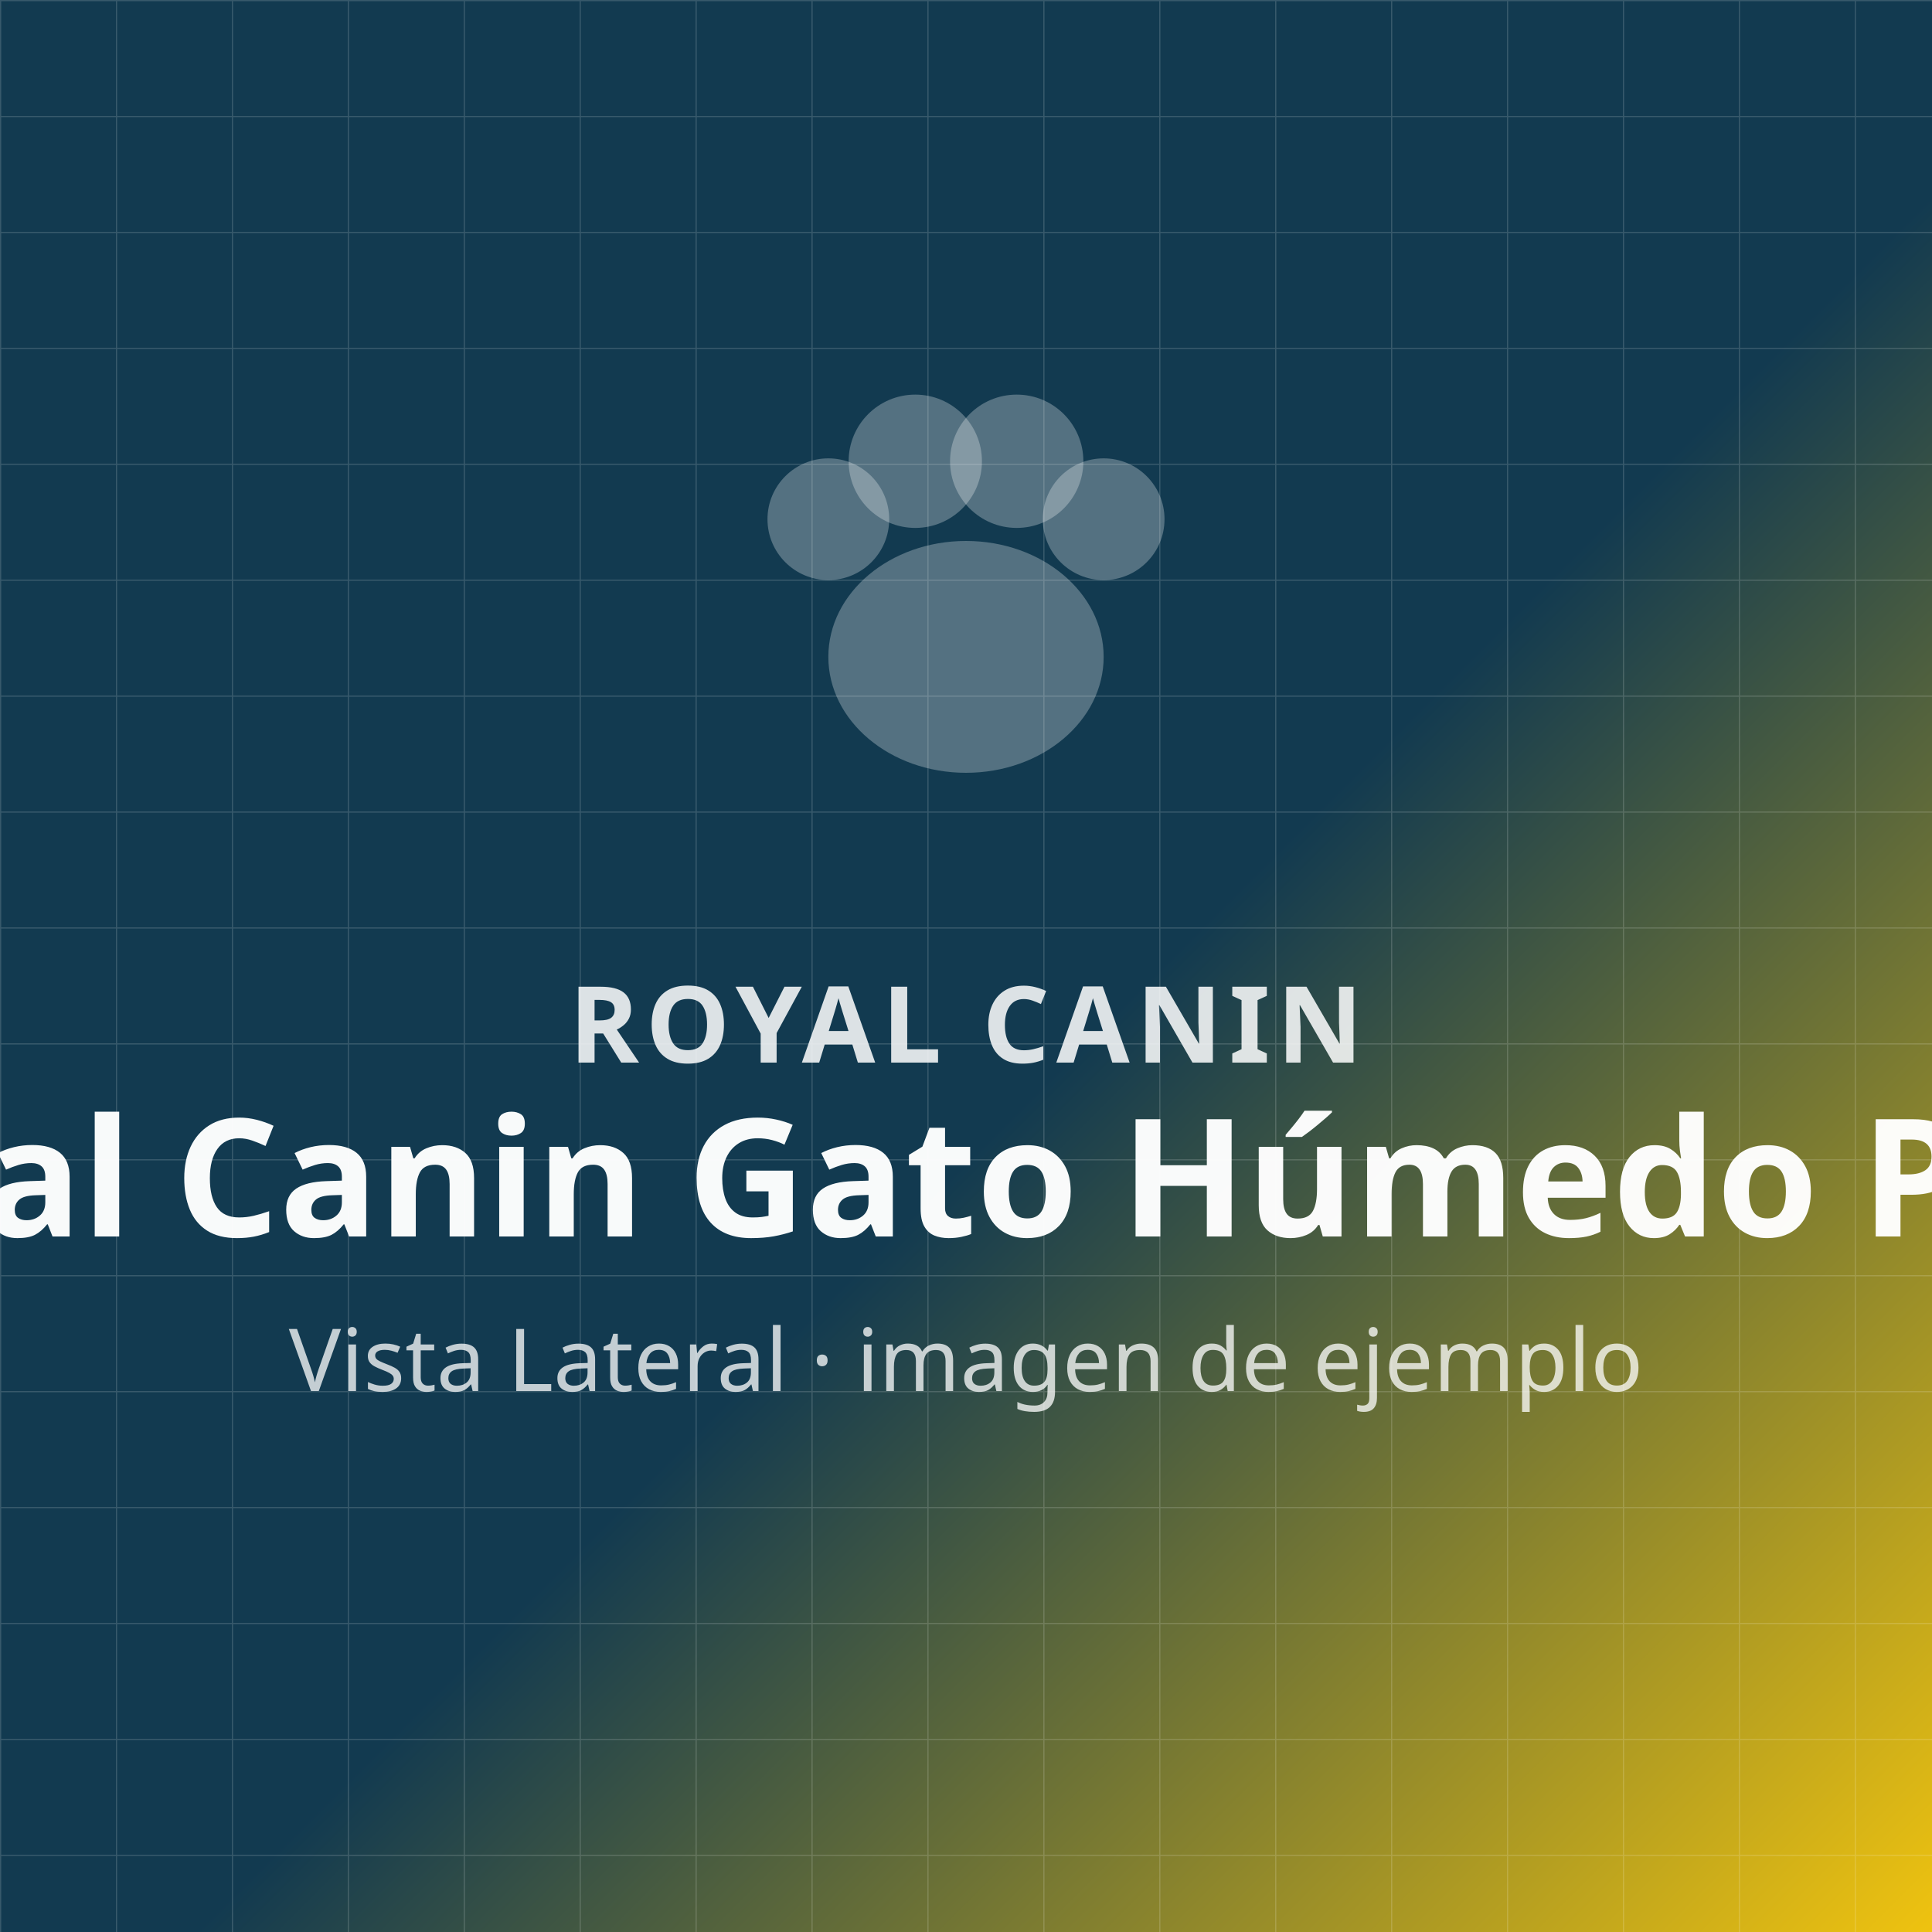
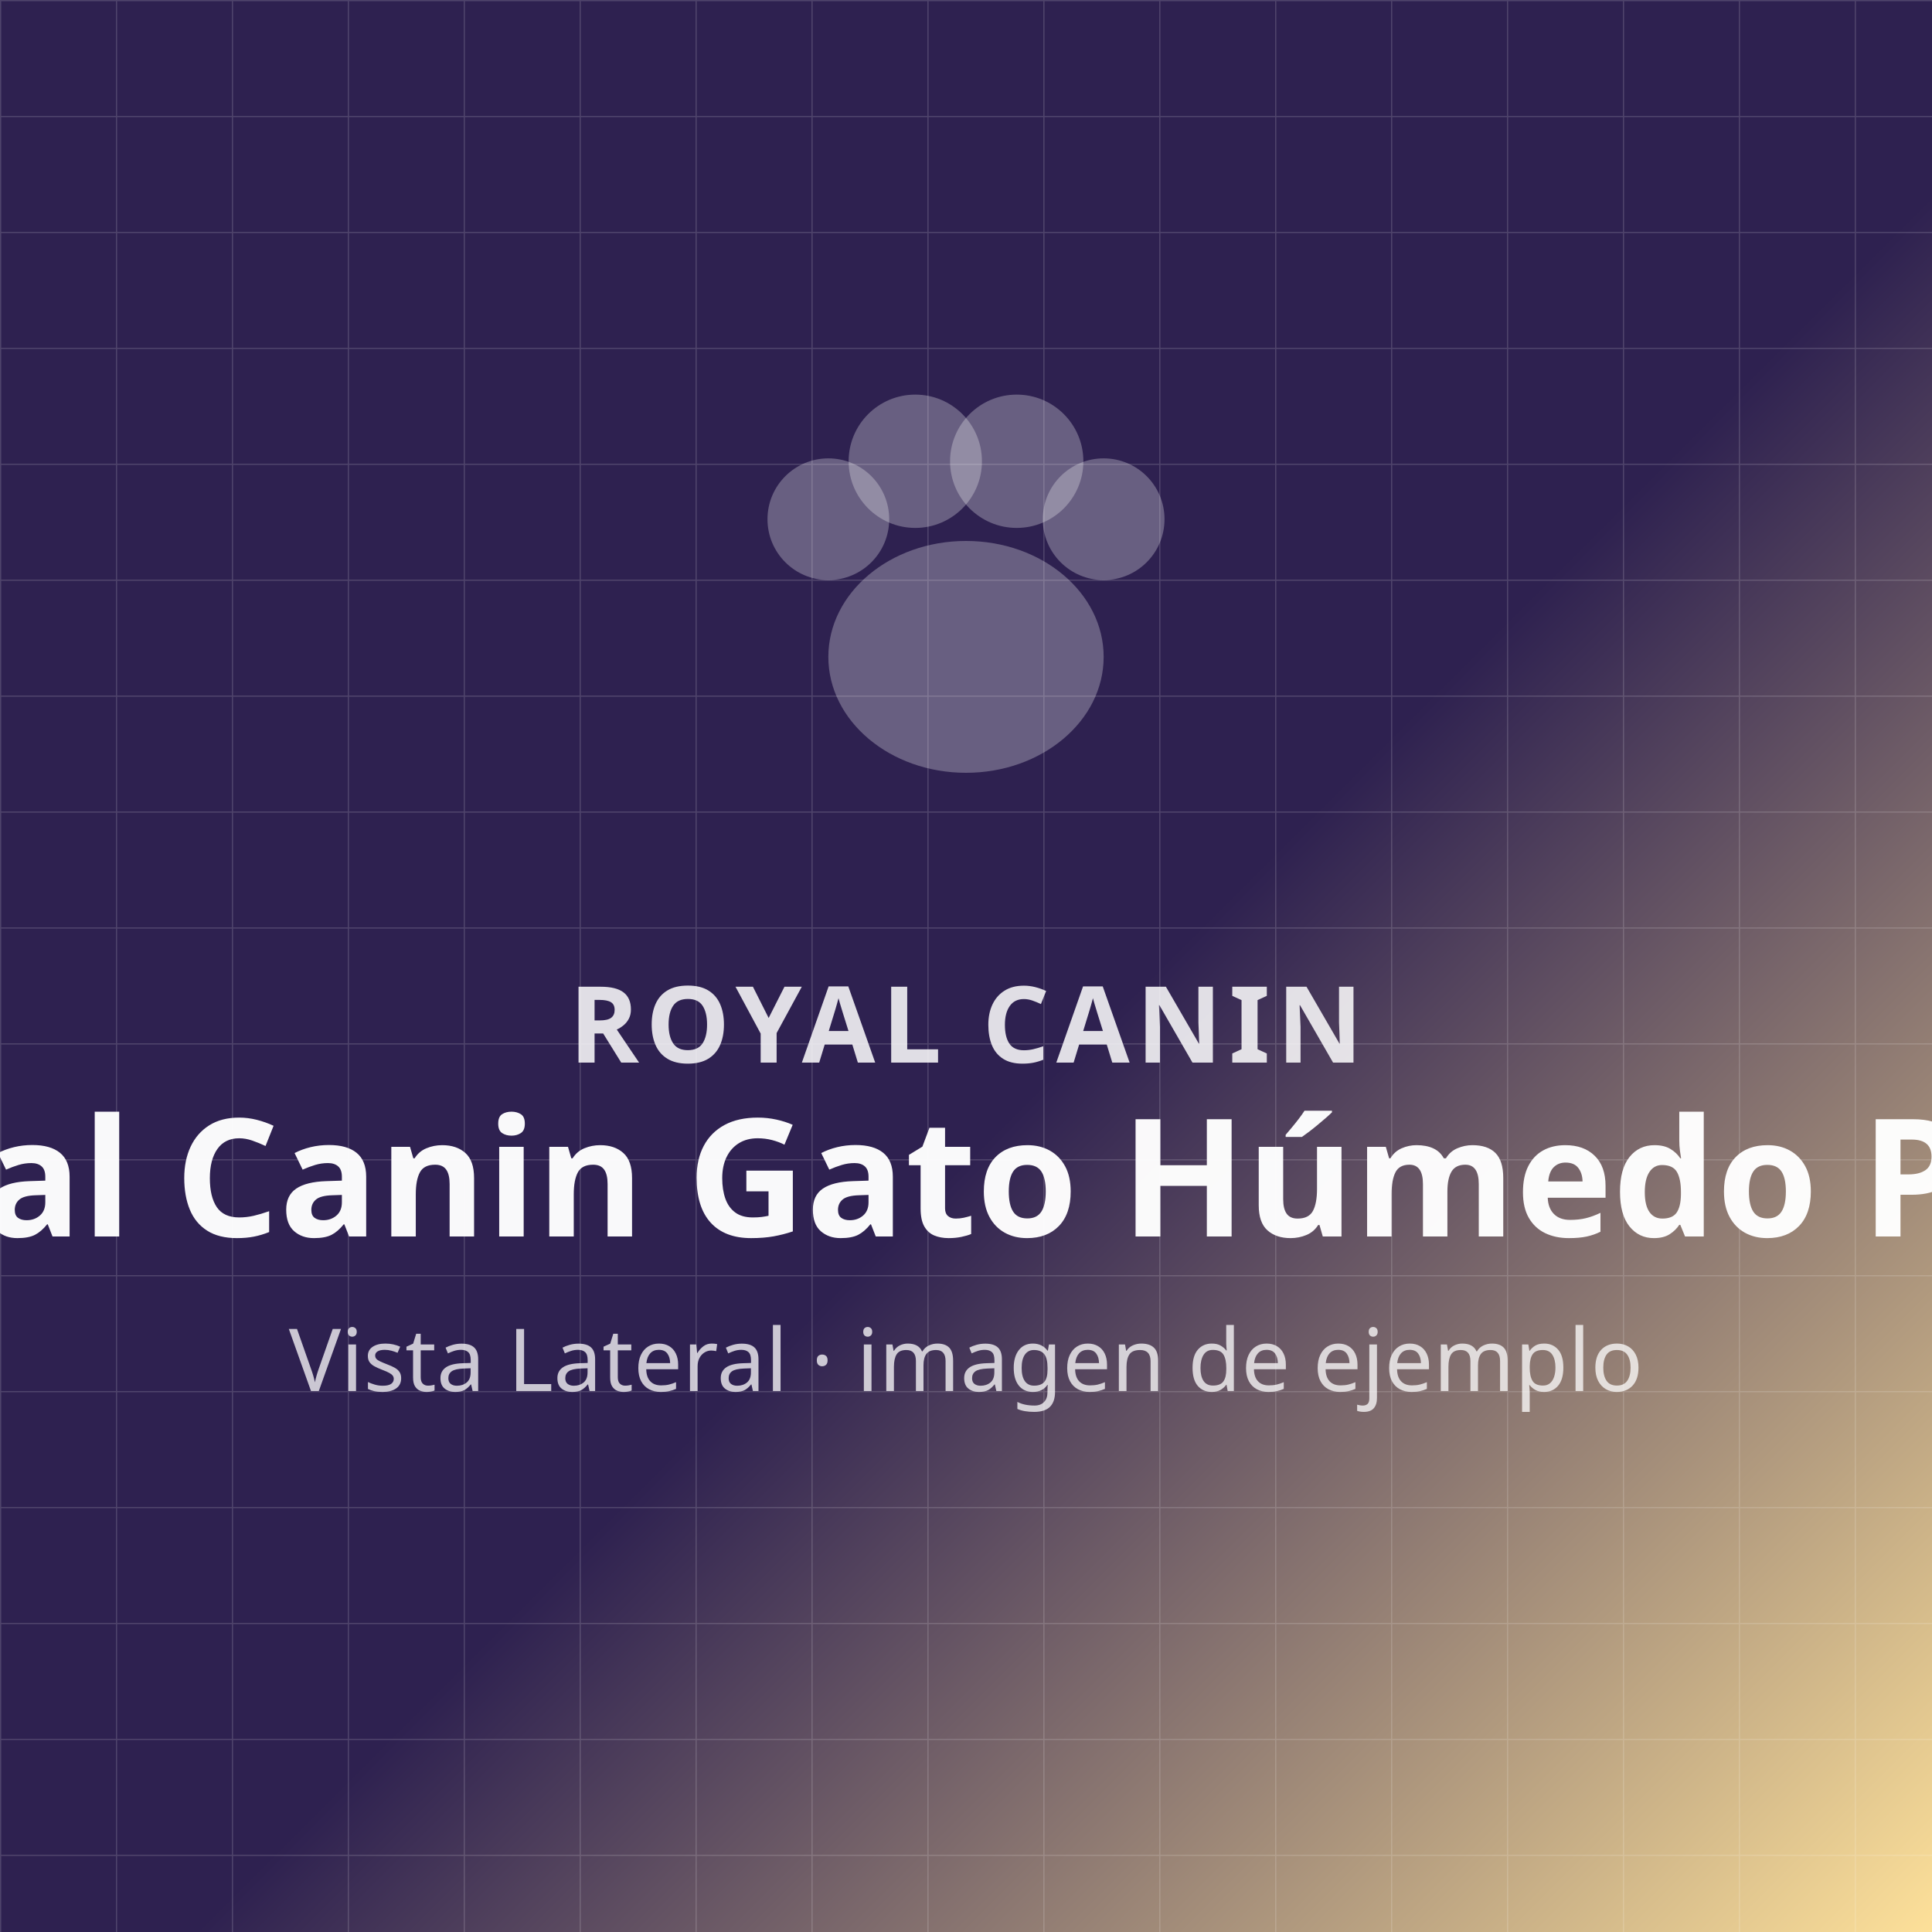
<svg xmlns="http://www.w3.org/2000/svg" width="1200" height="1200" viewBox="0 0 1200 1200" role="img" aria-label="Royal Canin Gato Húmedo Pack">
  <defs>
    <linearGradient id="g" x1="0" y1="0" x2="1" y2="1">
-       <stop offset="0" stop-color="#123A50" />
-       <stop offset="0.55" stop-color="#123A50" />
-       <stop offset="1" stop-color="#F1C40F" />
+       <stop offset="0" stop-color="#2E2150" />
+       <stop offset="0.55" stop-color="#2E2150" />
+       <stop offset="1" stop-color="#FFE29A" />
    </linearGradient>
    <pattern id="grid" width="72" height="72" patternUnits="userSpaceOnUse">
      <path d="M 72 0 L 0 0 0 72" fill="none" stroke="rgba(255,255,255,0.16)" stroke-width="1.5" />
    </pattern>
  </defs>
  <rect width="1200" height="1200" fill="url(#g)" />
  <rect width="1200" height="1200" fill="url(#grid)" />
  <circle cx="514.5" cy="322.5" r="37.8" fill="rgba(255,255,255,0.28)" />
  <circle cx="568.5" cy="286.5" r="41.4" fill="rgba(255,255,255,0.28)" />
  <circle cx="631.5" cy="286.5" r="41.4" fill="rgba(255,255,255,0.28)" />
  <circle cx="685.5" cy="322.5" r="37.8" fill="rgba(255,255,255,0.28)" />
  <ellipse cx="600" cy="408" rx="85.5" ry="72" fill="rgba(255,255,255,0.28)" />
  <text x="600" y="660" text-anchor="middle" font-family="Fredoka, Nunito, system-ui, sans-serif" font-size="66" font-weight="700" letter-spacing="4" fill="rgba(255,255,255,0.85)">ROYAL CANIN</text>
  <text x="600" y="768" text-anchor="middle" font-family="Fredoka, Nunito, system-ui, sans-serif" font-size="102" font-weight="800" fill="rgba(255,255,255,0.97)">Royal Canin Gato Húmedo Pack</text>
  <text x="600" y="864" text-anchor="middle" font-family="Fredoka, Nunito, system-ui, sans-serif" font-size="54" font-weight="500" fill="rgba(255,255,255,0.75)">Vista Lateral · imagen de ejemplo</text>
</svg>
